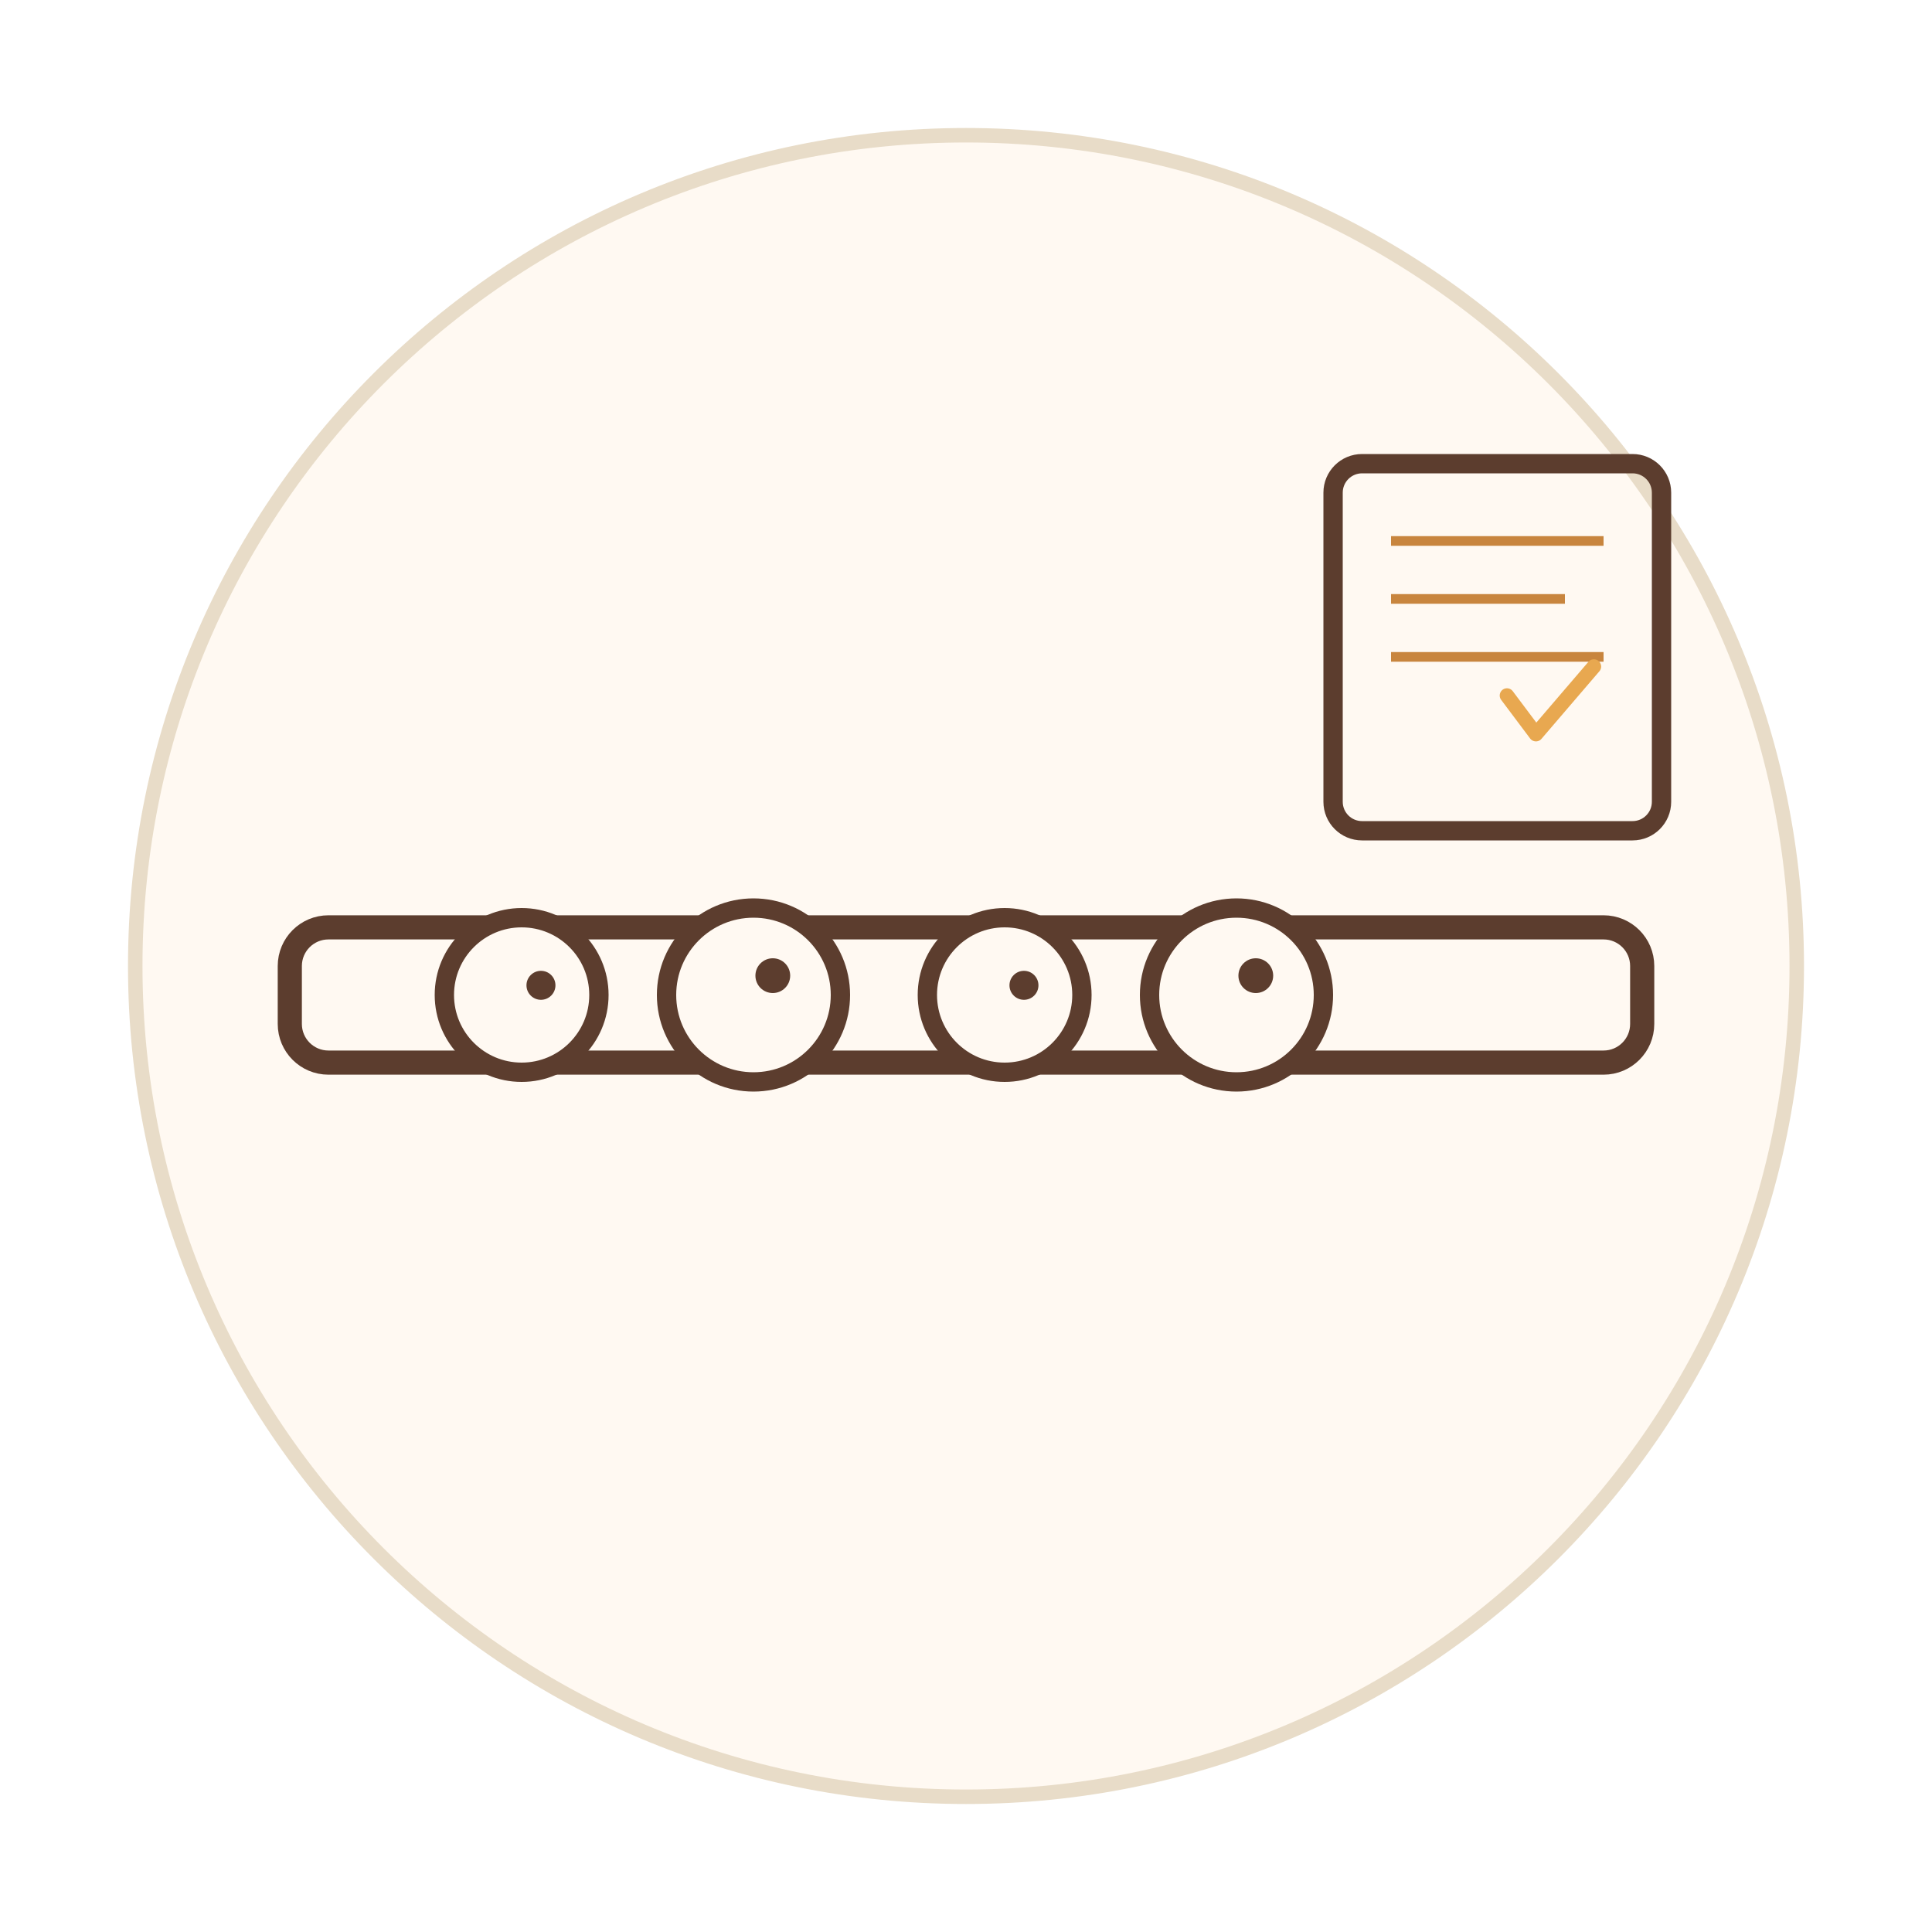
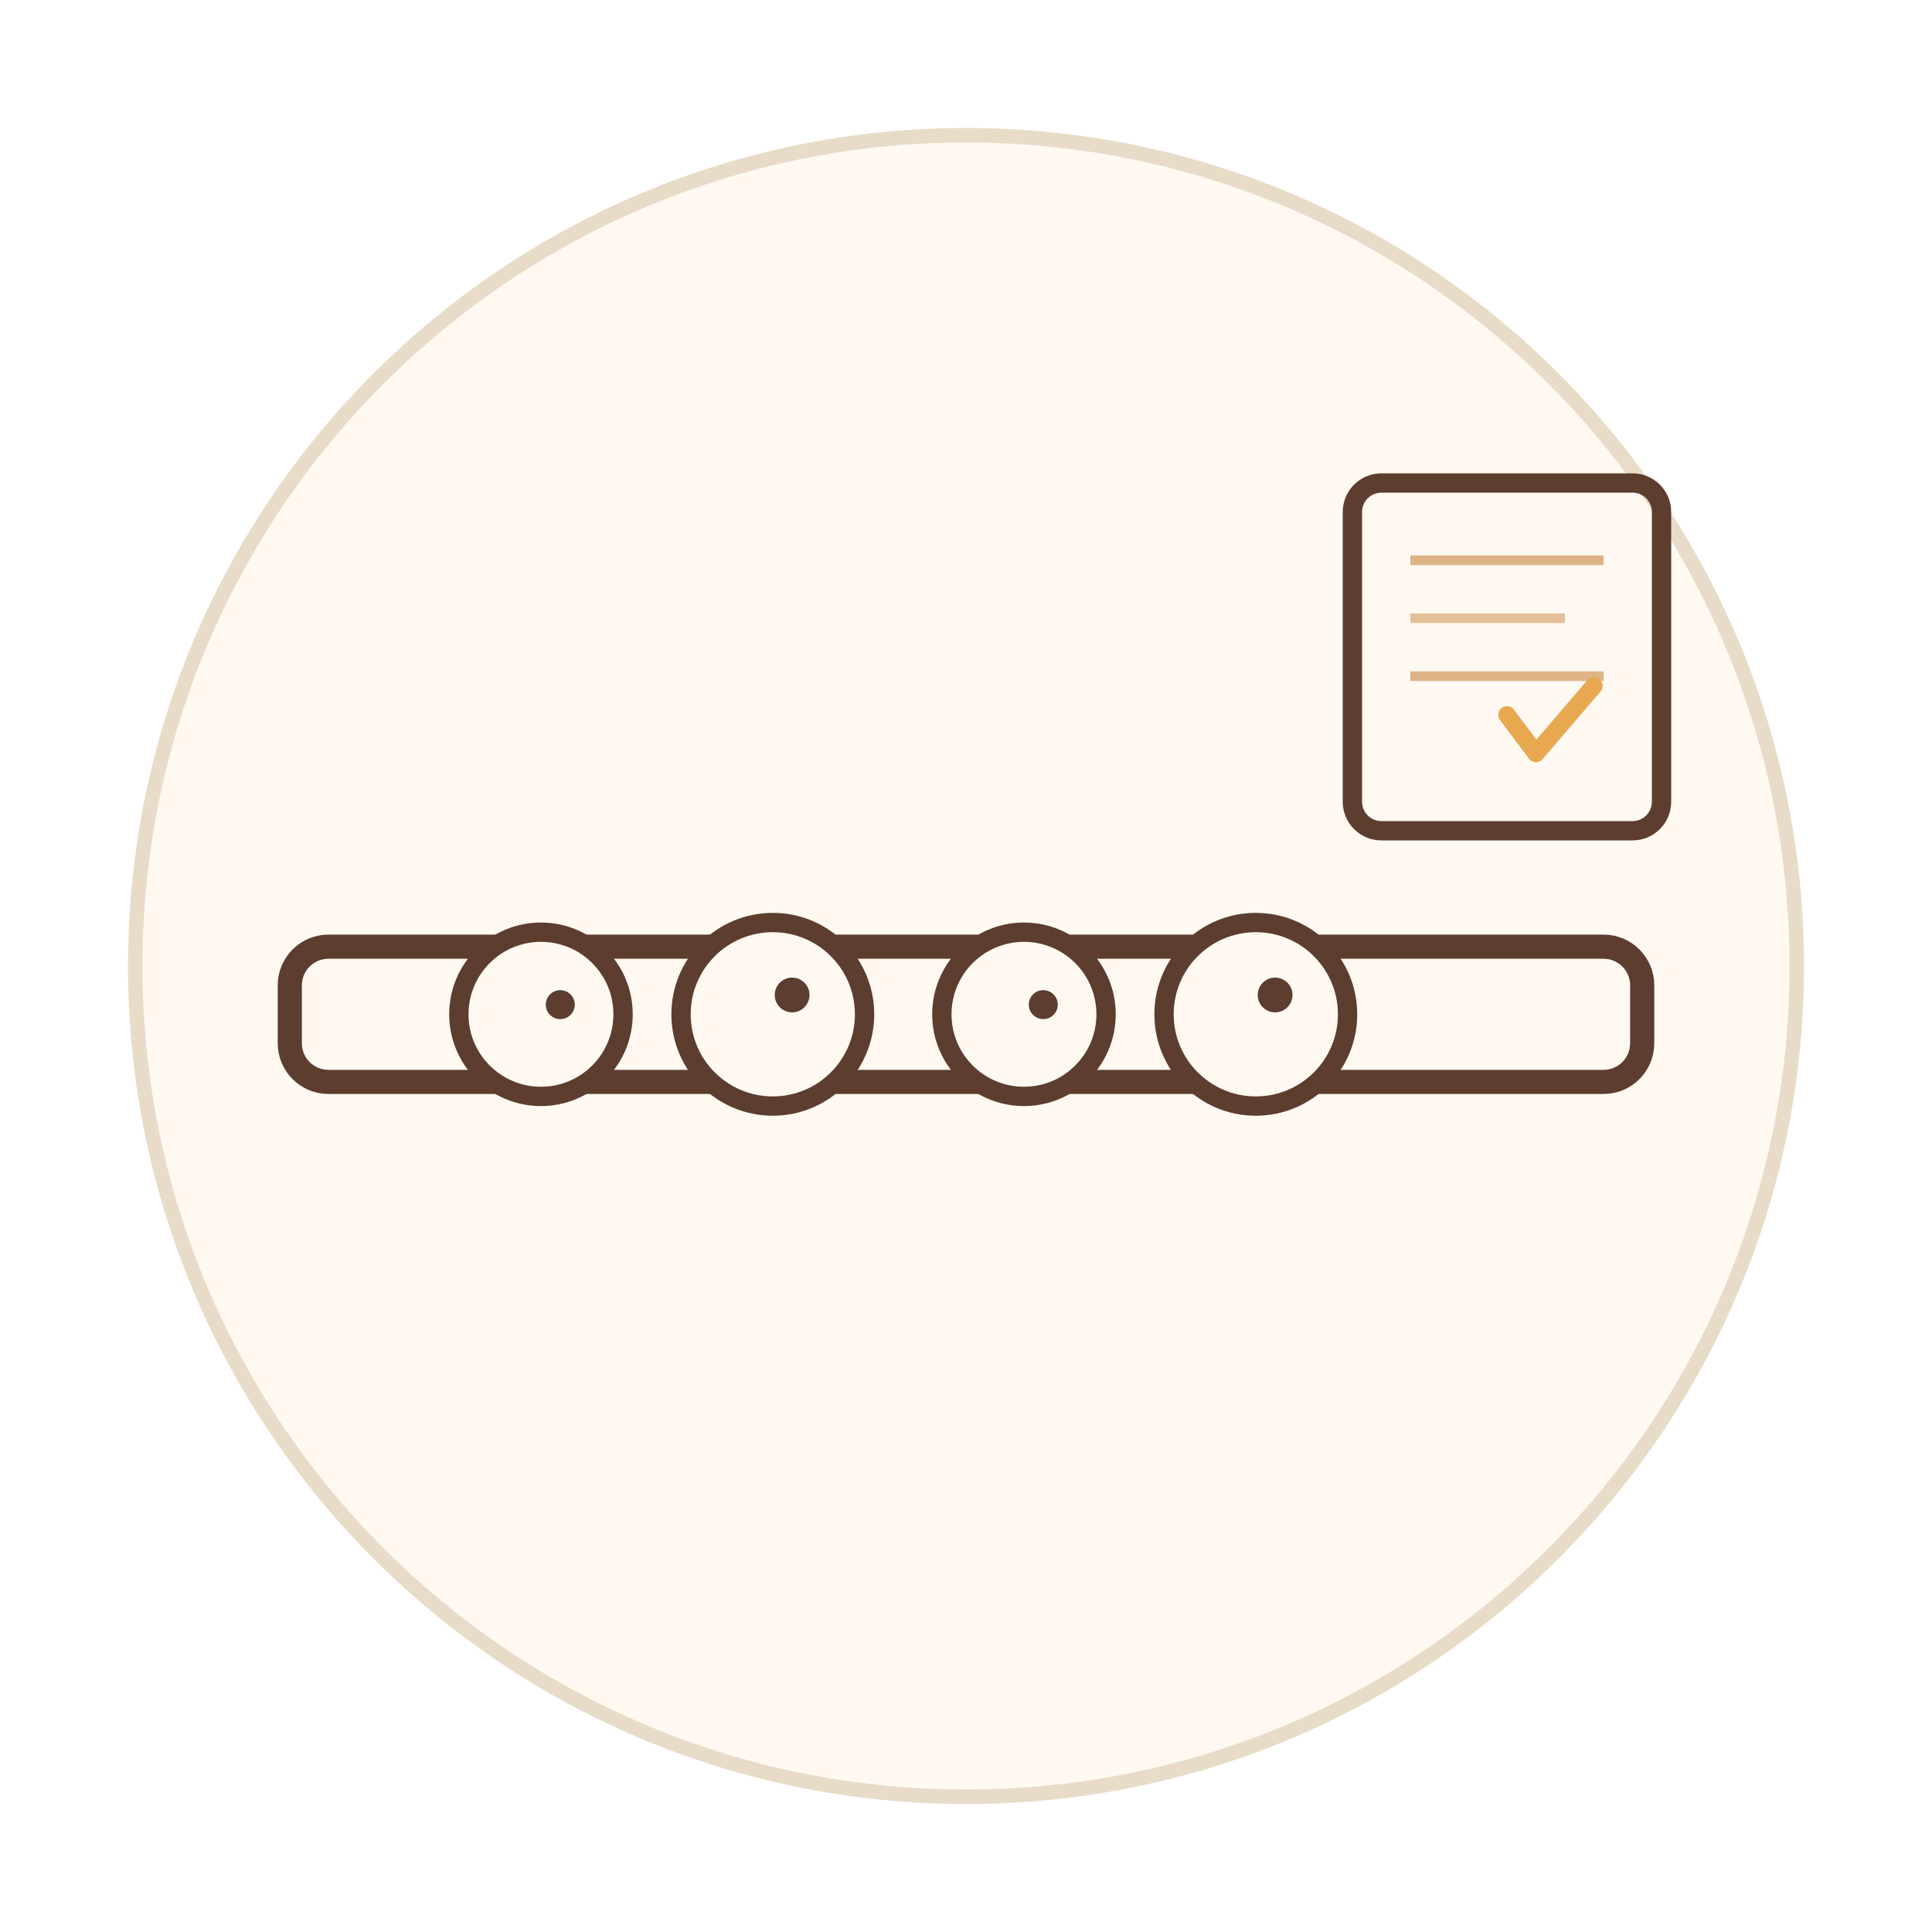
<svg xmlns="http://www.w3.org/2000/svg" width="200" height="200" viewBox="0 0 200 200">
  <circle cx="100" cy="100" r="86" fill="#FFF9F2" stroke="#E8DCC8" stroke-width="1.5" />
-   <rect x="30" y="96" width="140" height="14" rx="4" fill="none" stroke="#5C3D2E" stroke-width="2.5" />
-   <circle cx="54" cy="103" r="8" fill="#FFF9F2" stroke="#5C3D2E" stroke-width="2" />
-   <circle cx="78" cy="103" r="9" fill="#FFF9F2" stroke="#5C3D2E" stroke-width="2" />
-   <circle cx="104" cy="103" r="8" fill="#FFF9F2" stroke="#5C3D2E" stroke-width="2" />
-   <circle cx="128" cy="103" r="9" fill="#FFF9F2" stroke="#5C3D2E" stroke-width="2" />
-   <circle cx="56" cy="102" r="1.5" fill="#5C3D2E" />
-   <circle cx="80" cy="101" r="1.8" fill="#5C3D2E" />
-   <circle cx="106" cy="102" r="1.5" fill="#5C3D2E" />
-   <circle cx="130" cy="101" r="1.8" fill="#5C3D2E" />
-   <rect x="138" y="48" width="34" height="38" rx="3" fill="none" stroke="#5C3D2E" stroke-width="2" />
-   <line x1="144" y1="56" x2="166" y2="56" stroke="#C8853E" stroke-width="1" />
-   <line x1="144" y1="62" x2="162" y2="62" stroke="#C8853E" stroke-width="1" />
-   <line x1="144" y1="68" x2="166" y2="68" stroke="#C8853E" stroke-width="1" />
-   <path d="M156 72l3 4 6-7" fill="none" stroke="#E8A850" stroke-width="1.5" stroke-linecap="round" stroke-linejoin="round" />
+   <rect x="30" y="98" width="140" height="14" rx="4" fill="none" stroke="#5C3D2E" stroke-width="2.5" />
+   <circle cx="56" cy="105" r="8.5" fill="#FFF9F2" stroke="#5C3D2E" stroke-width="2" />
+   <circle cx="80" cy="105" r="9.5" fill="#FFF9F2" stroke="#5C3D2E" stroke-width="2" />
+   <circle cx="106" cy="105" r="8.5" fill="#FFF9F2" stroke="#5C3D2E" stroke-width="2" />
+   <circle cx="130" cy="105" r="9.5" fill="#FFF9F2" stroke="#5C3D2E" stroke-width="2" />
+   <circle cx="58" cy="104" r="1.5" fill="#5C3D2E" />
+   <circle cx="82" cy="103" r="1.8" fill="#5C3D2E" />
+   <circle cx="108" cy="104" r="1.5" fill="#5C3D2E" />
+   <circle cx="132" cy="103" r="1.8" fill="#5C3D2E" />
+   <rect x="140" y="50" width="32" height="36" rx="3" fill="none" stroke="#5C3D2E" stroke-width="2" />
+   <line x1="146" y1="58" x2="166" y2="58" stroke="#C8853E" stroke-width="1" opacity="0.6" />
+   <line x1="146" y1="64" x2="162" y2="64" stroke="#C8853E" stroke-width="1" opacity="0.5" />
+   <line x1="146" y1="70" x2="166" y2="70" stroke="#C8853E" stroke-width="1" opacity="0.6" />
+   <path d="M156 74l3 4 6-7" fill="none" stroke="#E8A850" stroke-width="1.8" stroke-linecap="round" stroke-linejoin="round" />
</svg>
